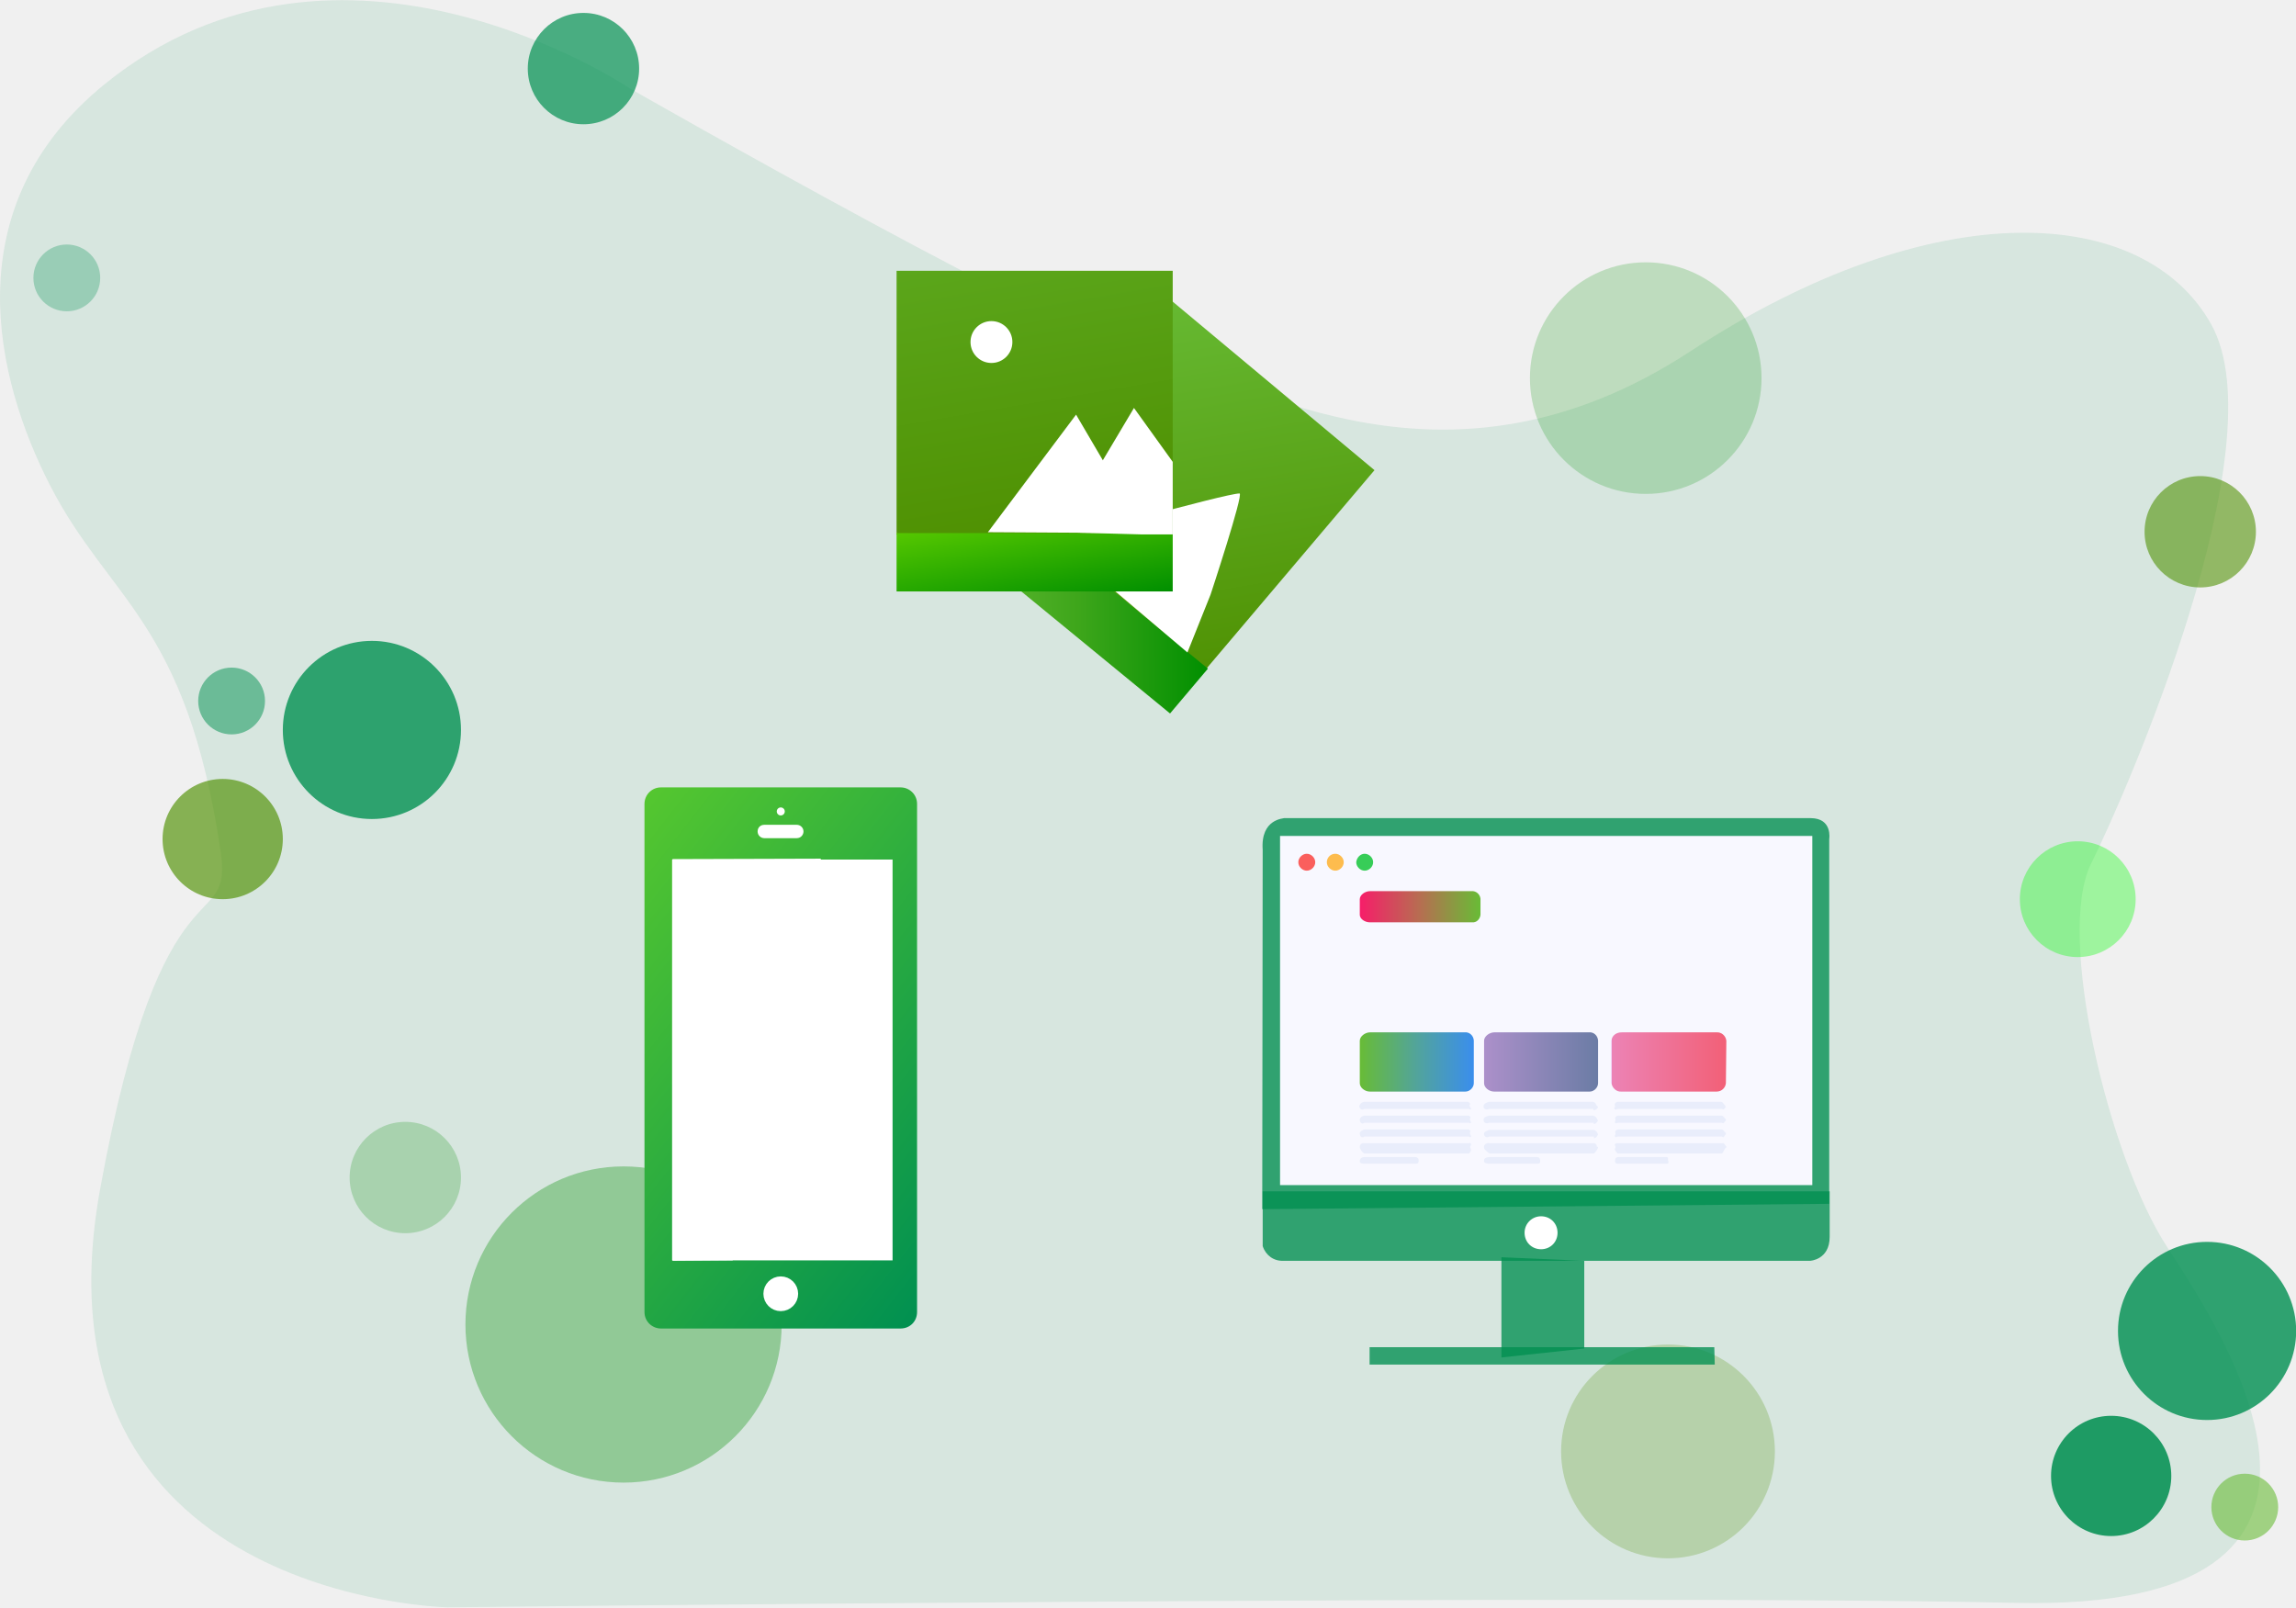
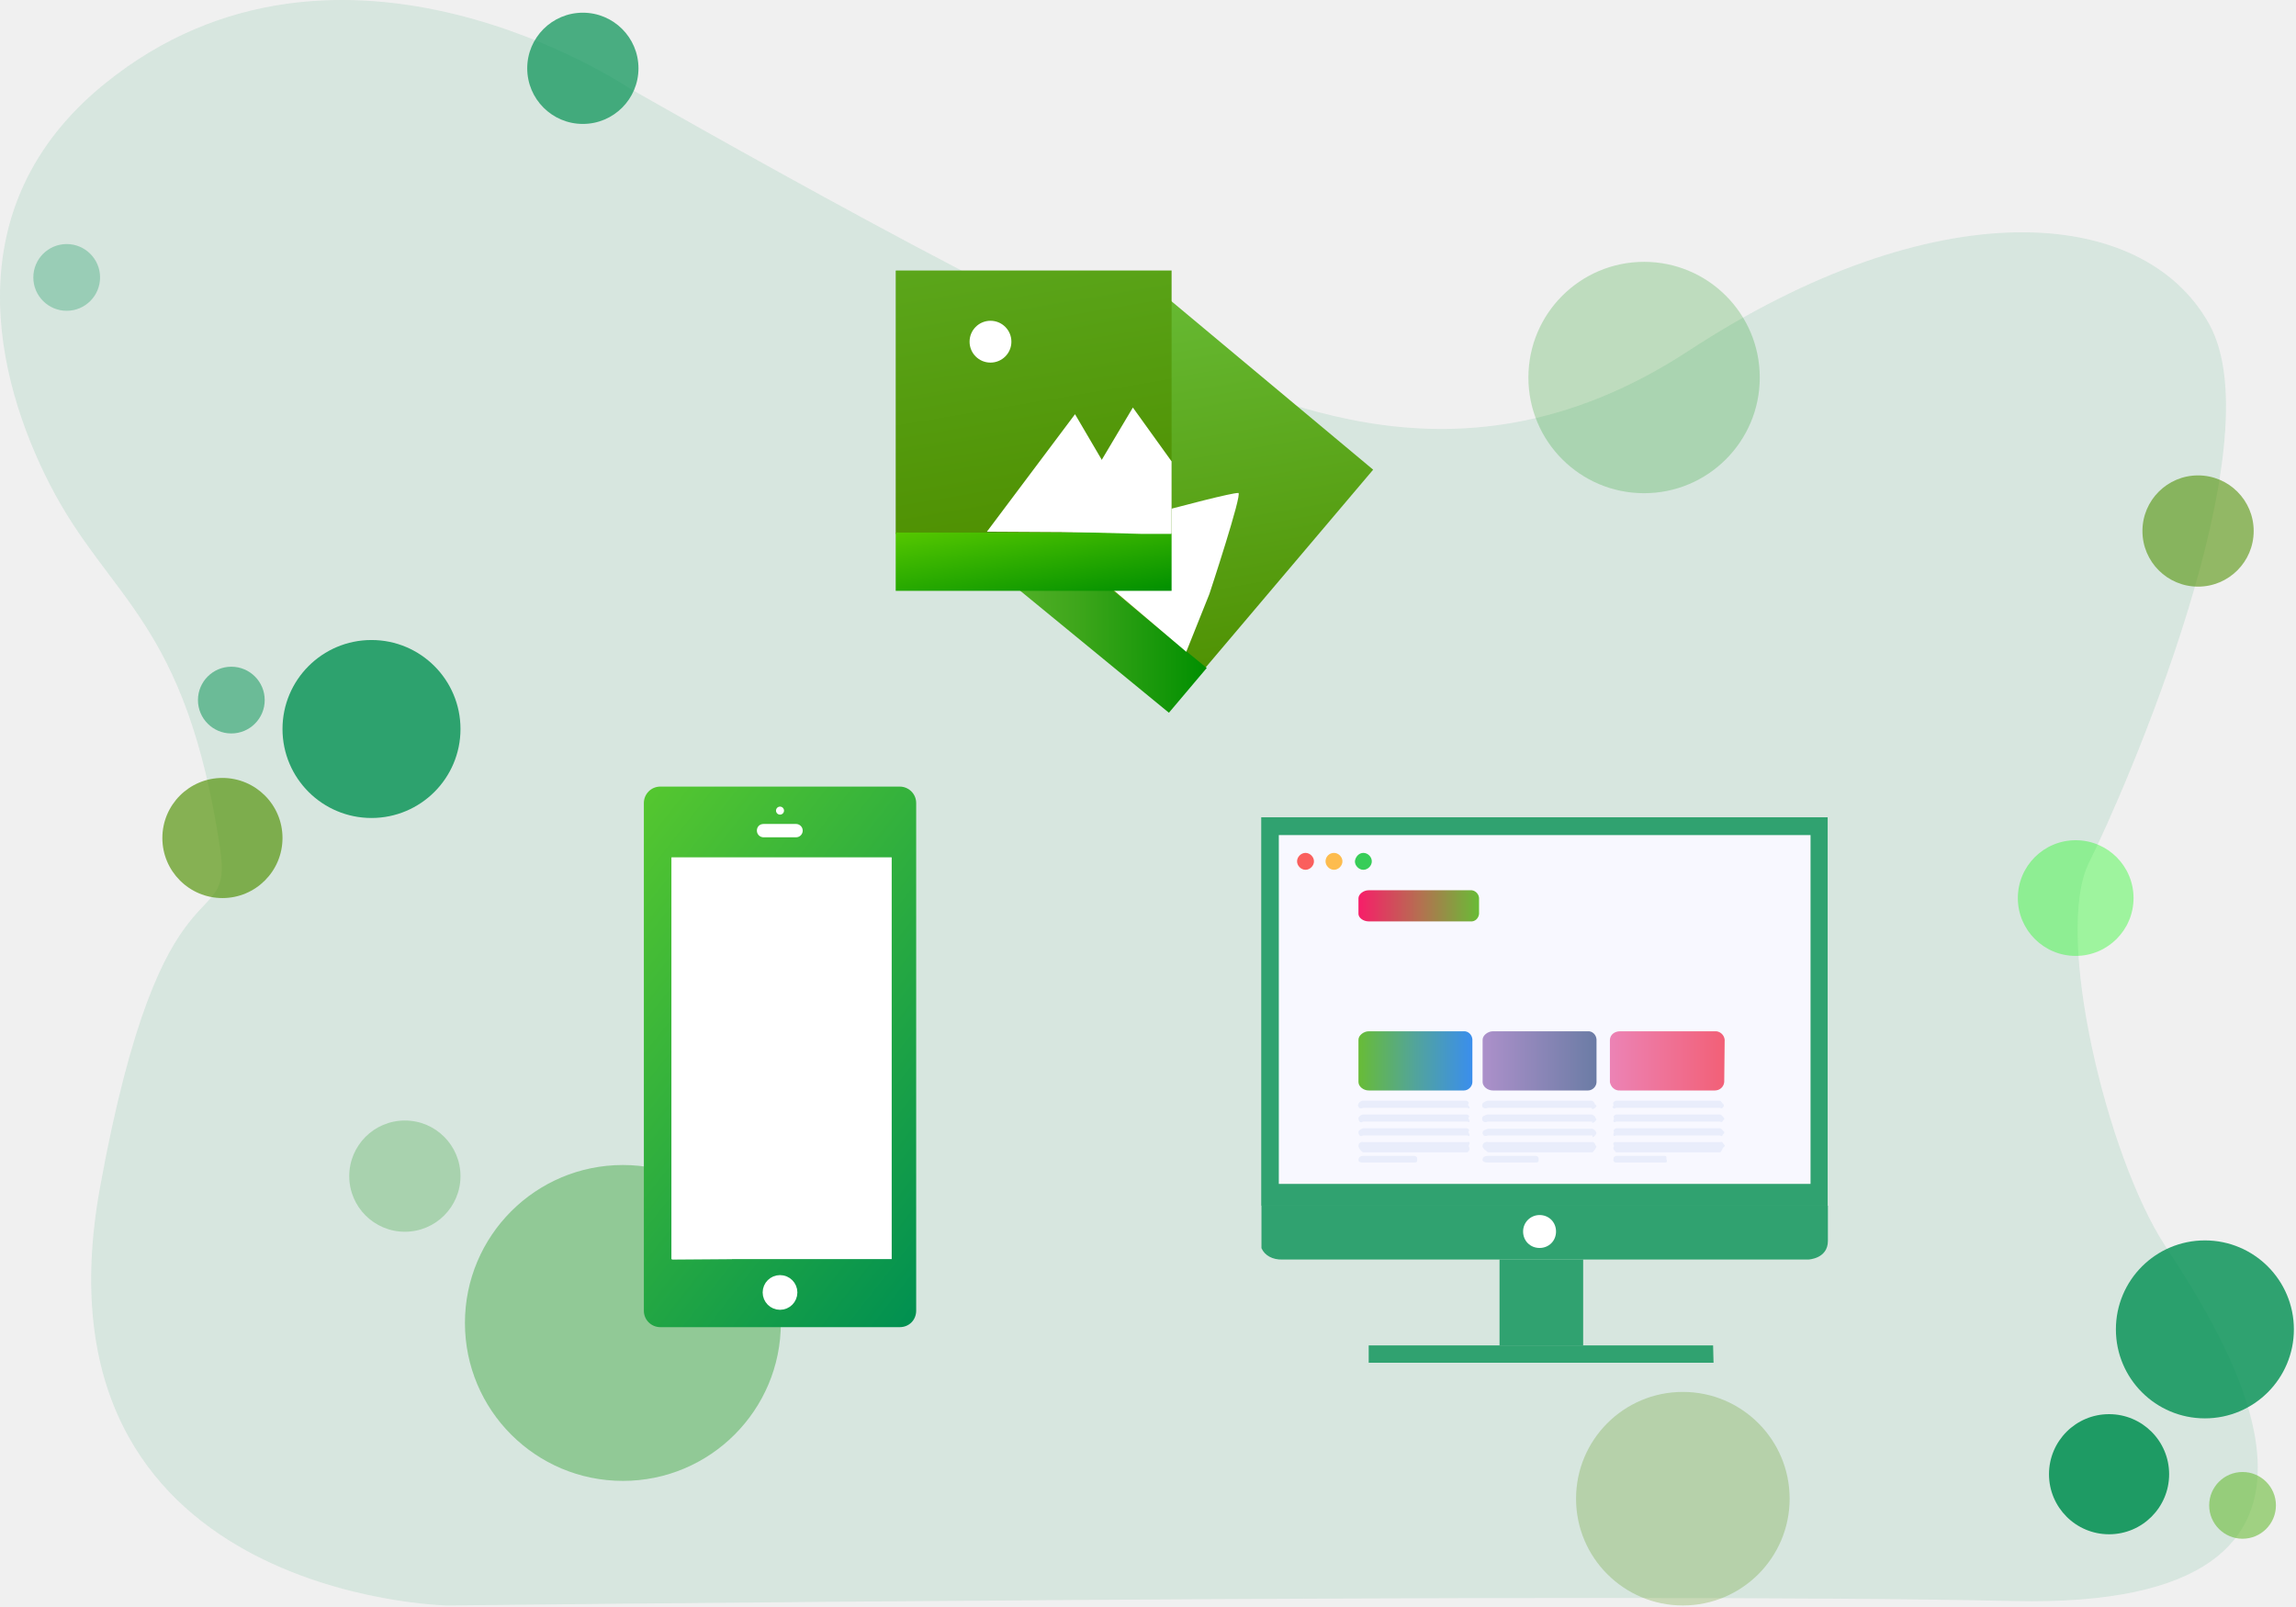
- <svg xmlns="http://www.w3.org/2000/svg" xmlns:xlink="http://www.w3.org/1999/xlink" version="1.1" viewBox="0 0 515.5 360.9" width="515.5" height="360.9">
+ <svg xmlns="http://www.w3.org/2000/svg" xmlns:xlink="http://www.w3.org/1999/xlink" version="1.1" viewBox="0 0 516 361" width="516" height="361">
  <defs>
    <linearGradient x1="0" x2="1" id="Gradient" gradientUnits="userSpaceOnUse">
      <stop offset="0" stop-color="#f71d69" />
      <stop offset=".499" stop-color="#b66e51" />
      <stop offset="1" stop-color="#68bc36" />
    </linearGradient>
    <linearGradient id="Obj_Gradient" xlink:href="#Gradient" gradientTransform="translate(305.3 203.6) scale(27.1)" />
    <linearGradient x1="0" x2="1" id="Gradient_2" gradientUnits="userSpaceOnUse">
      <stop offset="0" stop-color="#68bc36" />
      <stop offset=".498" stop-color="#52a49b" />
      <stop offset="1" stop-color="#3a8eed" />
    </linearGradient>
    <linearGradient id="Obj_Gradient_2" xlink:href="#Gradient_2" gradientTransform="translate(305.3 238.4458) scale(25.6)" />
    <linearGradient x1="0" x2="1" id="Gradient_3" gradientUnits="userSpaceOnUse">
      <stop offset="0" stop-color="#e5a4ed" />
      <stop offset="0" stop-color="#ac90ca" />
      <stop offset="1" stop-color="#6b7ca5" />
    </linearGradient>
    <linearGradient id="Obj_Gradient_3" xlink:href="#Gradient_3" gradientTransform="translate(333.2 238.4458) scale(25.6)" />
    <linearGradient x1="0" x2="1" id="Gradient_4" gradientUnits="userSpaceOnUse">
      <stop offset="0" stop-color="#e5a4ed" />
      <stop offset="0" stop-color="#ec83b5" />
      <stop offset="1" stop-color="#f26077" />
    </linearGradient>
    <linearGradient id="Obj_Gradient_4" xlink:href="#Gradient_4" gradientTransform="translate(361.8 238.45) scale(25.8)" />
    <linearGradient x1="0" x2="1" id="Gradient_5" gradientUnits="userSpaceOnUse">
      <stop offset="0" stop-color="#68bc36" />
      <stop offset=".499" stop-color="#5ba61b" />
      <stop offset="1" stop-color="#4e8f00" />
    </linearGradient>
    <linearGradient id="Obj_Gradient_5" xlink:href="#Gradient_5" gradientTransform="translate(258.0401 61.24867) rotate(80.27449) scale(97.19957)" />
    <linearGradient x1="0" x2="1" id="Gradient_6" gradientUnits="userSpaceOnUse">
      <stop offset="0" stop-color="#68bc36" />
      <stop offset=".5" stop-color="#3ea61b" />
      <stop offset="1" stop-color="#008f00" />
    </linearGradient>
    <linearGradient id="Obj_Gradient_6" xlink:href="#Gradient_6" gradientTransform="translate(212.6815 134.837) rotate(-.2677086) scale(58.63766)" />
    <linearGradient x1="0" x2="1" id="Gradient_7" gradientUnits="userSpaceOnUse">
      <stop offset="0" stop-color="#68bc36" />
      <stop offset="0" stop-color="#5ba61b" />
      <stop offset="1" stop-color="#4e8f00" />
    </linearGradient>
    <linearGradient id="Obj_Gradient_7" xlink:href="#Gradient_7" gradientTransform="translate(226.4869 56.48317) rotate(80.27449) scale(68.82275)" />
    <linearGradient x1="0" x2="1" id="Gradient_8" gradientUnits="userSpaceOnUse">
      <stop offset="0" stop-color="#8efa00" />
      <stop offset="0" stop-color="#55c700" />
      <stop offset="1" stop-color="#008f00" />
    </linearGradient>
    <linearGradient id="Obj_Gradient_8" xlink:href="#Gradient_8" gradientTransform="translate(230.3248 114.7254) rotate(80.27449) scale(23.38529)" />
    <linearGradient x1="0" x2="1" id="Gradient_9" gradientUnits="userSpaceOnUse">
      <stop offset="0" stop-color="#8efa00" />
      <stop offset="0" stop-color="#55c72f" />
      <stop offset="1" stop-color="#009051" />
    </linearGradient>
    <linearGradient id="Obj_Gradient_9" xlink:href="#Gradient_9" gradientTransform="translate(126.796 199.8114) rotate(37.88474) scale(122.9121)" />
  </defs>
-   <g id="Canvas_1" stroke-dasharray="none" fill-opacity="1" stroke-opacity="1" fill="none" stroke="none">
+   <g id="Canvas_1" fill-opacity="1" stroke-dasharray="none" stroke-opacity="1" stroke="none" fill="none">
    <g id="Canvas_1_Layer_1">
      <g id="Group_2">
        <g id="Group_3">
          <g id="Graphic_18">
-             <path d="M 49.5 190.9 C 41.8 139.4 24.5 134.9 11.2 108.9 C -.9 85.3 -10.6 46.6 23.5 18.9 C 76.5 -24.1 141.5 19.9 141.5 19.9 C 141.5 19.9 244.5 78.9 262.5 81.9 C 280.5 84.9 324.5 114.9 379.5 78.9 C 434.5 42.9 481.5 45.9 496.5 72.9 C 511.5 99.9 477.5 177.9 469.5 193.9 C 461.5 209.9 473.5 259.9 486.5 279.9 C 499.5 299.9 540.5 361.9 452.5 359.9 C 364.5 357.9 100.5 360.9 100.5 360.9 C 100.5 360.9 5.7 359.1 22.5 266.9 C 36.5 189.9 52.5 210.9 49.5 190.9 Z" fill="#009051" fill-opacity=".107" />
+             <path d="M 49.489 190.855 C 41.789 139.355 24.489 134.855 11.189 108.855 C -.911 85.255 -10.611 46.555 23.489 18.855 C 76.489 -24.145 141.489 19.855 141.489 19.855 C 141.489 19.855 244.489 78.855 262.489 81.855 C 280.489 84.855 324.489 114.855 379.489 78.855 C 434.489 42.855 481.489 45.855 496.489 72.855 C 511.489 99.855 477.489 177.855 469.489 193.855 C 461.489 209.855 473.489 259.855 486.489 279.855 C 499.489 299.855 540.489 361.855 452.489 359.855 C 364.489 357.855 100.489 360.855 100.489 360.855 C 100.489 360.855 5.689 359.055 22.489 266.855 C 36.489 189.855 52.489 210.855 49.489 190.855 Z" fill="#009051" fill-opacity=".107" />
          </g>
          <g id="Graphic_17">
-             <circle cx="83.5" cy="163.9" r="20" fill="#009051" fill-opacity=".791" />
+             <circle cx="83.489" cy="163.855" r="20" fill="#009051" fill-opacity=".791" />
          </g>
          <g id="Graphic_16">
-             <circle cx="50" cy="188.4" r="13.5" fill="#4e8f00" fill-opacity=".656" />
+             <circle cx="49.989" cy="188.355" r="13.5" fill="#4e8f00" fill-opacity=".656" />
          </g>
          <g id="Graphic_15">
-             <circle cx="52" cy="157.4" r="7.5" fill="#009051" fill-opacity=".5" />
+             <circle cx="51.989" cy="157.355" r="7.5" fill="#009051" fill-opacity=".5" />
          </g>
          <g id="Graphic_14">
-             <circle cx="495.535" cy="298.846" r="20" fill="#009051" fill-opacity=".801" />
+             <circle cx="495.524" cy="298.801" r="20" fill="#009051" fill-opacity=".801" />
          </g>
          <g id="Graphic_13">
-             <circle cx="15" cy="62.4" r="7.5" fill="#009051" fill-opacity=".286" />
+             <circle cx="14.989" cy="62.355" r="7.5" fill="#009051" fill-opacity=".286" />
          </g>
          <g id="Graphic_12">
-             <circle cx="140" cy="297.4" r="35.5" fill="#008f00" fill-opacity=".326" />
+             <circle cx="139.989" cy="297.355" r="35.5" fill="#008f00" fill-opacity=".326" />
          </g>
          <g id="Graphic_11">
-             <circle cx="374.5" cy="325.9" r="24" fill="#4e8f00" fill-opacity=".239" />
+             <circle cx="378.2" cy="336.855" r="24" fill="#4e8f00" fill-opacity=".239" />
          </g>
          <g id="Graphic_10">
-             <circle cx="466.5" cy="201.9" r="13" fill="#00fa00" fill-opacity=".343" />
+             <circle cx="466.489" cy="201.855" r="13" fill="#00fa00" fill-opacity=".343" />
          </g>
          <g id="Graphic_9">
-             <circle cx="369.5" cy="84.9" r="26" fill="#008f00" fill-opacity=".21" />
+             <circle cx="369.489" cy="84.855" r="26" fill="#008f00" fill-opacity=".21" />
          </g>
          <g id="Graphic_8">
-             <circle cx="131" cy="15.4" r="12.5" fill="#009051" fill-opacity=".693" />
+             <circle cx="130.989" cy="15.355" r="12.5" fill="#009051" fill-opacity=".693" />
          </g>
          <g id="Graphic_7">
-             <circle cx="91" cy="264.4" r="12.5" fill="#008f00" fill-opacity=".221" />
+             <circle cx="90.989" cy="264.355" r="12.5" fill="#008f00" fill-opacity=".221" />
          </g>
          <g id="Graphic_6">
-             <circle cx="494" cy="119.4" r="12.5" fill="#4e8f00" fill-opacity=".58" />
+             <circle cx="493.989" cy="119.355" r="12.5" fill="#4e8f00" fill-opacity=".58" />
          </g>
          <g id="Graphic_5">
-             <circle cx="474" cy="331.4" r="13.5" fill="#009051" fill-opacity=".856" />
+             <circle cx="473.989" cy="331.355" r="13.5" fill="#009051" fill-opacity=".856" />
          </g>
          <g id="Graphic_4">
-             <circle cx="504" cy="338.4" r="7.5" fill="#68bc36" fill-opacity=".587" />
+             <circle cx="503.989" cy="338.355" r="7.5" fill="#68bc36" fill-opacity=".587" />
          </g>
        </g>
      </g>
      <g id="Group_19">
        <g id="Group_38">
          <g id="Graphic_67">
-             <path d="M 288.2 283.1 L 406.4 283.1 C 406.4 283.1 410.8 282.9 410.8 277.7 L 410.8 267.5 L 283.5 267.5 L 283.5 279.8 C 284.2 281.9 286 283.2 288.2 283.1" fill="#009051" fill-opacity=".774" />
+             <path d="M 288.2 283.101 L 406.4 283.101 C 406.4 283.101 410.8 282.946 410.8 278.912 L 410.8 271 L 283.5 271 L 283.5 280.541 C 284.2 282.17 286 283.179 288.2 283.101" fill="#009051" fill-opacity=".774" />
          </g>
          <g id="Graphic_66">
-             <path d="M 283.5 190.8 L 283.4 271.5 L 410.7 270.3 L 410.7 188.4 C 410.7 188.4 411.5 183.7 406.5 183.7 L 288.3 183.7 C 288.3 183.8 283 183.8 283.5 190.8" fill="#009051" fill-opacity=".774" />
+             <rect x="283.447" y="183.7" width="127.3" height="87.3" fill="#009051" fill-opacity=".774" />
          </g>
          <g id="Graphic_65">
-             <path d="M 337.1 304.8 L 337.1 282.3 L 355.7 283.1 L 355.7 302.8 Z" fill="#009051" fill-opacity=".774" />
+             <rect x="337.004" y="283.105" width="18.793" height="19.295" fill="#009051" fill-opacity=".774" />
          </g>
          <g id="Graphic_64">
-             <path d="M 307.5 302.5 L 384.9 302.5 L 385 306.4 L 307.5 306.4 Z" fill="#009051" fill-opacity=".774" />
+             <path d="M 307.6 302.4 L 385 302.4 L 385.1 306.3 L 307.6 306.3 Z" fill="#009051" fill-opacity=".774" />
          </g>
          <g id="Graphic_63">
            <path d="M 346 273.1 C 348.1 273.1 349.7 274.7 349.7 276.8 C 349.7 278.9 348.1 280.5 346 280.5 C 343.9 280.5 342.3 278.9 342.3 276.8 C 342.3 274.7 344 273.1 346 273.1" fill="white" />
          </g>
          <g id="Graphic_62">
            <rect x="287.4" y="187.7" width="119.5" height="78.4" fill="#f8f8ff" />
          </g>
          <g id="Graphic_61">
            <path d="M 293.4 191.7 C 294.4 191.7 295.3 192.6 295.3 193.6 C 295.3 194.6 294.4 195.5 293.4 195.5 C 292.4 195.5 291.5 194.6 291.5 193.6 C 291.5 192.6 292.4 191.7 293.4 191.7" fill="#fa5f5d" />
          </g>
          <g id="Graphic_60">
            <path d="M 299.8 191.7 C 300.8 191.7 301.7 192.6 301.7 193.6 C 301.7 194.6 300.8 195.5 299.8 195.5 C 298.8 195.5 297.9 194.6 297.9 193.6 C 297.9 192.6 298.7 191.7 299.8 191.7" fill="#fdbc4e" />
          </g>
          <g id="Graphic_59">
            <path d="M 306.4 191.7 C 307.4 191.7 308.3 192.6 308.3 193.6 C 308.3 194.6 307.4 195.5 306.4 195.5 C 305.4 195.5 304.5 194.6 304.5 193.6 C 304.6 192.6 305.4 191.7 306.4 191.7" fill="#37cd58" />
          </g>
          <g id="Graphic_58">
            <path d="M 332.4 205.4 C 332.3 206.4 331.5 207.2 330.5 207.1 L 307.6 207.1 C 306.4 207.1 305.3 206.3 305.3 205.4 L 305.3 201.9 C 305.3 201 306.4 200.1 307.6 200.1 L 330.4 200.1 C 331.4 200 332.3 200.8 332.4 201.8 L 332.4 201.9 L 332.4 205.4 Z" fill="url(#Obj_Gradient)" />
          </g>
          <g id="Graphic_57" />
          <g id="Graphic_56">
            <path d="M 330.9 243.2 C 330.9 244.2 330 245.1 329 245.1 L 307.6 245.1 C 306.4 245.1 305.3 244.2 305.3 243.2 L 305.3 233.7 C 305.3 232.7 306.5 231.8 307.6 231.8 L 328.9 231.8 C 329.9 231.7 330.8 232.5 330.9 233.6 L 330.9 233.7 L 330.9 243.2 Z" fill="url(#Obj_Gradient_2)" />
          </g>
          <g id="Graphic_55">
            <path d="M 358.8 243.2 C 358.8 244.2 357.9 245.1 356.9 245.1 L 335.5 245.1 C 334.3 245.1 333.2 244.2 333.2 243.2 L 333.2 233.7 C 333.2 232.7 334.4 231.8 335.5 231.8 L 356.8 231.8 C 357.8 231.7 358.7 232.5 358.8 233.6 L 358.8 233.7 L 358.8 243.2 Z" fill="url(#Obj_Gradient_3)" />
          </g>
          <g id="Graphic_54">
            <path d="M 387.5 243.2 C 387.4 244.3 386.5 245.1 385.4 245.1 L 364.1 245.1 C 362.9 245.2 362 244.3 361.8 243.2 L 361.8 233.7 C 361.9 232.5 362.9 231.8 364.1 231.8 L 385.4 231.8 C 386.5 231.7 387.5 232.6 387.6 233.7 Z" fill="url(#Obj_Gradient_4)" />
          </g>
          <g id="Graphic_53">
            <path d="M 358.8 248.6 C 358.6 249 358.3 249.2 357.9 249.3 C 357.8 249.3 357.8 249.3 357.7 249 L 334.3 249 C 333.8 249.3 333.1 249 333.1 248.6 L 333.1 248.3 C 333.1 247.9 333.8 247.5 334.3 247.4 L 357.7 247.4 C 358.1 247.5 358.3 247.8 358.4 248.1 C 358.4 248.2 358.4 248.2 358.6 248.3 Z" fill="#e9edfb" />
          </g>
          <g id="Graphic_52">
            <path d="M 358.8 251.6 C 358.6 252 358.3 252.3 357.9 252.4 C 357.9 252.4 357.8 252.4 357.8 252.1 L 334.3 252.1 C 333.8 252.4 333.1 252.1 333.1 251.6 L 333.1 251.3 C 333.1 250.9 333.8 250.6 334.3 250.5 L 357.7 250.5 C 358.1 250.6 358.5 250.9 358.6 251.3 Z" fill="#e9edfb" />
          </g>
          <g id="Graphic_51">
            <path d="M 358.8 254.7 C 358.6 255.2 358.3 255.5 357.9 255.6 C 357.9 255.4 357.9 255.4 357.9 255.2 L 334.4 255.2 C 334 255.4 333.5 255.4 333.3 255 C 333.2 254.9 333.2 254.8 333.2 254.8 L 333.2 254.5 C 333.2 254.1 333.9 253.9 334.4 253.7 L 357.8 253.7 C 358.2 253.8 358.6 254.1 358.7 254.5 Z" fill="#e9edfb" />
          </g>
          <g id="Graphic_50">
            <path d="M 358.8 257.7 C 358.6 258.2 358.3 258.6 357.9 259 L 334.4 259 C 333.9 258.6 333.2 258.1 333.2 257.7 L 333.2 257.4 C 333.2 257 333.9 256.5 334.4 256.7 L 357.8 256.7 C 358.1 256.6 358.4 256.9 358.5 257.2 C 358.5 257.3 358.5 257.4 358.5 257.4 C 358.5 257.4 358.5 257.4 358.7 257.5 Z" fill="#e9edfb" />
          </g>
          <g id="Graphic_49">
            <path d="M 345.8 260.8 C 345.8 261.2 345.6 261.3 345.1 261.3 L 334.3 261.3 C 333.8 261.3 333.2 261.1 333.2 260.8 L 333.2 260.5 C 333.2 260.1 333.8 259.8 334.3 259.8 L 345.1 259.8 C 345.5 259.8 345.8 260.1 345.8 260.5 Z" fill="#e9edfb" />
          </g>
          <g id="Graphic_48">
            <path d="M 387.5 248.6 C 387 249 387.1 249.3 386.6 249 L 363.2 249 C 362.8 249.3 362.4 249.1 362.4 248.7 C 362.4 248.7 362.4 248.7 362.6 248.6 L 362.6 248.3 C 362.4 247.9 362.7 247.5 363.1 247.4 L 386.5 247.4 C 387 247.6 386.9 247.9 387.4 248.3 L 387.4 248.6 Z" fill="#e9edfb" />
          </g>
          <g id="Graphic_47">
            <path d="M 387.5 251.6 C 387 252 387.1 252.4 386.6 252.1 L 363.2 252.1 C 362.7 252.4 362.4 252.1 362.7 251.6 L 362.7 251.3 C 362.5 250.9 362.8 250.6 363.2 250.5 L 386.6 250.5 C 387.1 250.7 387 250.9 387.5 251.3 Z" fill="#e9edfb" />
          </g>
          <g id="Graphic_46">
            <path d="M 387.5 254.7 C 387 255.1 387.1 255.6 386.6 255.2 L 363.2 255.2 C 362.7 255.5 362.4 255.2 362.7 254.7 L 362.7 254.4 C 362.5 254 362.8 253.8 363.2 253.6 L 386.6 253.6 C 387.1 253.8 387 254 387.5 254.4 Z" fill="#e9edfb" />
          </g>
          <g id="Graphic_45">
            <path d="M 387.5 257.7 C 387 258.1 387.1 258.6 386.6 259 L 363.2 259 C 362.7 258.5 362.4 258.1 362.7 257.7 L 362.7 257.4 C 362.5 257.2 362.5 256.9 362.7 256.8 C 362.9 256.7 363 256.6 363.2 256.7 L 386.7 256.7 C 387.2 256.5 387.1 257 387.6 257.4 L 387.6 257.7 Z" fill="#e9edfb" />
          </g>
          <g id="Graphic_44">
            <path d="M 374.6 260.8 C 374.6 261.2 374.6 261.3 374.2 261.3 L 363.3 261.3 C 362.8 261.3 362.6 261.1 362.6 260.8 L 362.6 260.5 C 362.6 260.1 362.9 259.8 363.3 259.8 L 374.1 259.8 C 374.6 259.8 374.5 260.1 374.5 260.5 Z" fill="#e9edfb" />
          </g>
          <g id="Graphic_43">
            <path d="M 330.1 248.6 C 330.4 249 330.3 249.3 329.8 249 L 306.3 249 C 306 249.2 305.6 249.2 305.4 248.9 C 305.3 248.8 305.3 248.7 305.2 248.6 L 305.2 248.3 C 305.4 247.8 305.7 247.5 306.2 247.4 L 329.6 247.4 C 330.1 247.6 330.2 247.9 329.9 248.3 Z" fill="#e9edfb" />
          </g>
          <g id="Graphic_42">
            <path d="M 330.1 251.6 C 330.4 252 330.3 252.4 329.8 252.1 L 306.3 252.1 C 305.8 252.5 305.4 252.1 305.3 251.6 L 305.3 251.3 C 305.4 250.9 305.8 250.6 306.3 250.5 L 329.7 250.5 C 330.2 250.7 330.3 250.9 330 251.3 Z" fill="#e9edfb" />
          </g>
          <g id="Graphic_41">
            <path d="M 330.1 254.7 C 330.4 255.1 330.3 255.6 329.8 255.2 L 306.3 255.2 C 305.8 255.6 305.4 255.2 305.3 254.7 L 305.3 254.4 C 305.4 254 305.8 253.8 306.3 253.6 L 329.7 253.6 C 330.2 253.8 330.3 254 330 254.4 Z" fill="#e9edfb" />
          </g>
          <g id="Graphic_40">
            <path d="M 323.1 256.7 L 329.8 256.7 C 330.3 256.5 330.4 257 330.1 257.4 L 330.1 257.7 C 330.4 258.1 330.3 258.6 329.8 259 L 306.3 259 C 305.8 258.7 305.5 258.2 305.3 257.7 L 305.3 257.4 C 305.4 256.9 305.8 256.6 306.3 256.7 L 323.1 256.7" fill="#e9edfb" />
          </g>
          <g id="Graphic_39">
            <path d="M 318.5 260.8 C 318.5 261.2 318.3 261.3 317.8 261.3 L 306.2 261.3 C 305.7 261.3 305.3 261.1 305.3 260.8 L 305.3 260.5 C 305.4 260.1 305.8 259.8 306.2 259.8 L 317.8 259.8 C 318.2 259.8 318.5 260.1 318.5 260.4 C 318.5 260.4 318.5 260.4 318.5 260.5 Z" fill="#e9edfb" />
          </g>
        </g>
        <g id="Group_28">
          <g id="Graphic_37">
            <path d="M 223.9 112.833 L 262.541 67.1 L 308.6 105.569 L 269.959 151.2 Z" fill="url(#Obj_Gradient_5)" />
          </g>
          <g id="Graphic_36">
            <path d="M 212.8 119.262 L 221.3 109.2 L 271.2 150.138 L 262.7 160.2 Z" fill="url(#Obj_Gradient_6)" />
          </g>
          <g id="Graphic_35">
            <path d="M 278.3 110.8 C 275.1 110.8 237.1 121.5 237.1 121.5 L 266.6 146.5 L 271.8 133.5 C 271.8 133.5 279.3 110.8 278.3 110.8 Z" fill="white" />
          </g>
          <g id="Graphic_34">
            <rect x="201.3" y="60.8" width="62" height="59.2" fill="url(#Obj_Gradient_7)" />
          </g>
          <g id="Graphic_33" />
          <g id="Graphic_32">
            <rect x="201.3" y="119.7" width="62" height="13.1" fill="url(#Obj_Gradient_8)" />
          </g>
          <g id="Graphic_31">
            <path d="M 238 119.5 L 254.6 91.6 L 263.3 103.7 L 263.3 120 L 256.5 120 Z" fill="white" />
          </g>
          <g id="Graphic_30">
            <path d="M 221.8 119.5 L 241.6 93.1 L 257.2 119.7 Z" fill="white" />
          </g>
          <g id="Graphic_29">
            <path d="M 222.6 72.1 C 225.2 72.1 227.3 74.2 227.3 76.8 C 227.3 79.4 225.2 81.5 222.6 81.5 C 220 81.5 217.9 79.4 217.9 76.8 C 217.9 74.2 220 72.1 222.6 72.1" fill="white" />
          </g>
        </g>
        <g id="Group_20">
          <g id="Graphic_27">
            <path d="M 205.9 294.6 C 205.9 296.7 204.3 298.3 202.2 298.3 L 148.4 298.3 C 146.4 298.3 144.7 296.7 144.7 294.6 L 144.7 180.5 C 144.7 178.5 146.3 176.8 148.4 176.8 L 202.2 176.8 C 204.2 176.8 205.9 178.4 205.9 180.5 Z" fill="url(#Obj_Gradient_9)" />
          </g>
          <g id="Graphic_26">
-             <rect x="150.9" y="193" width="49.5" height="90" fill="white" />
+             <rect x="150.9" y="192.7" width="49.5" height="90.3" fill="white" />
          </g>
          <g id="Graphic_25">
            <path d="M 151 283.1 L 151 192.9 L 184.3 192.8 L 164.5 283 Z" fill="white" />
          </g>
          <g id="Graphic_24">
            <path d="M 171.6 185.7 L 178.9 185.7 C 179.4 185.7 179.9 186.1 179.9 186.7 C 179.9 187.2 179.5 187.7 178.9 187.7 L 171.6 187.7 C 171.1 187.7 170.6 187.3 170.6 186.7 C 170.6 186.1 171 185.7 171.6 185.7 Z" fill="white" />
            <path d="M 171.6 185.7 L 178.9 185.7 C 179.4 185.7 179.9 186.1 179.9 186.7 C 179.9 187.2 179.5 187.7 178.9 187.7 L 171.6 187.7 C 171.1 187.7 170.6 187.3 170.6 186.7 C 170.6 186.1 171 185.7 171.6 185.7 Z" stroke="white" stroke-linecap="butt" stroke-linejoin="round" stroke-width="1" />
          </g>
          <g id="Graphic_23">
            <circle cx="175.3" cy="182.2" r="0.9" fill="white" />
          </g>
          <g id="Graphic_22" />
          <g id="Graphic_21">
            <circle cx="175.3" cy="290.5" r="2.9" fill="white" />
            <circle cx="175.3" cy="290.5" r="2.9" stroke="white" stroke-linecap="butt" stroke-linejoin="round" stroke-width="2" />
          </g>
        </g>
      </g>
    </g>
  </g>
</svg>
